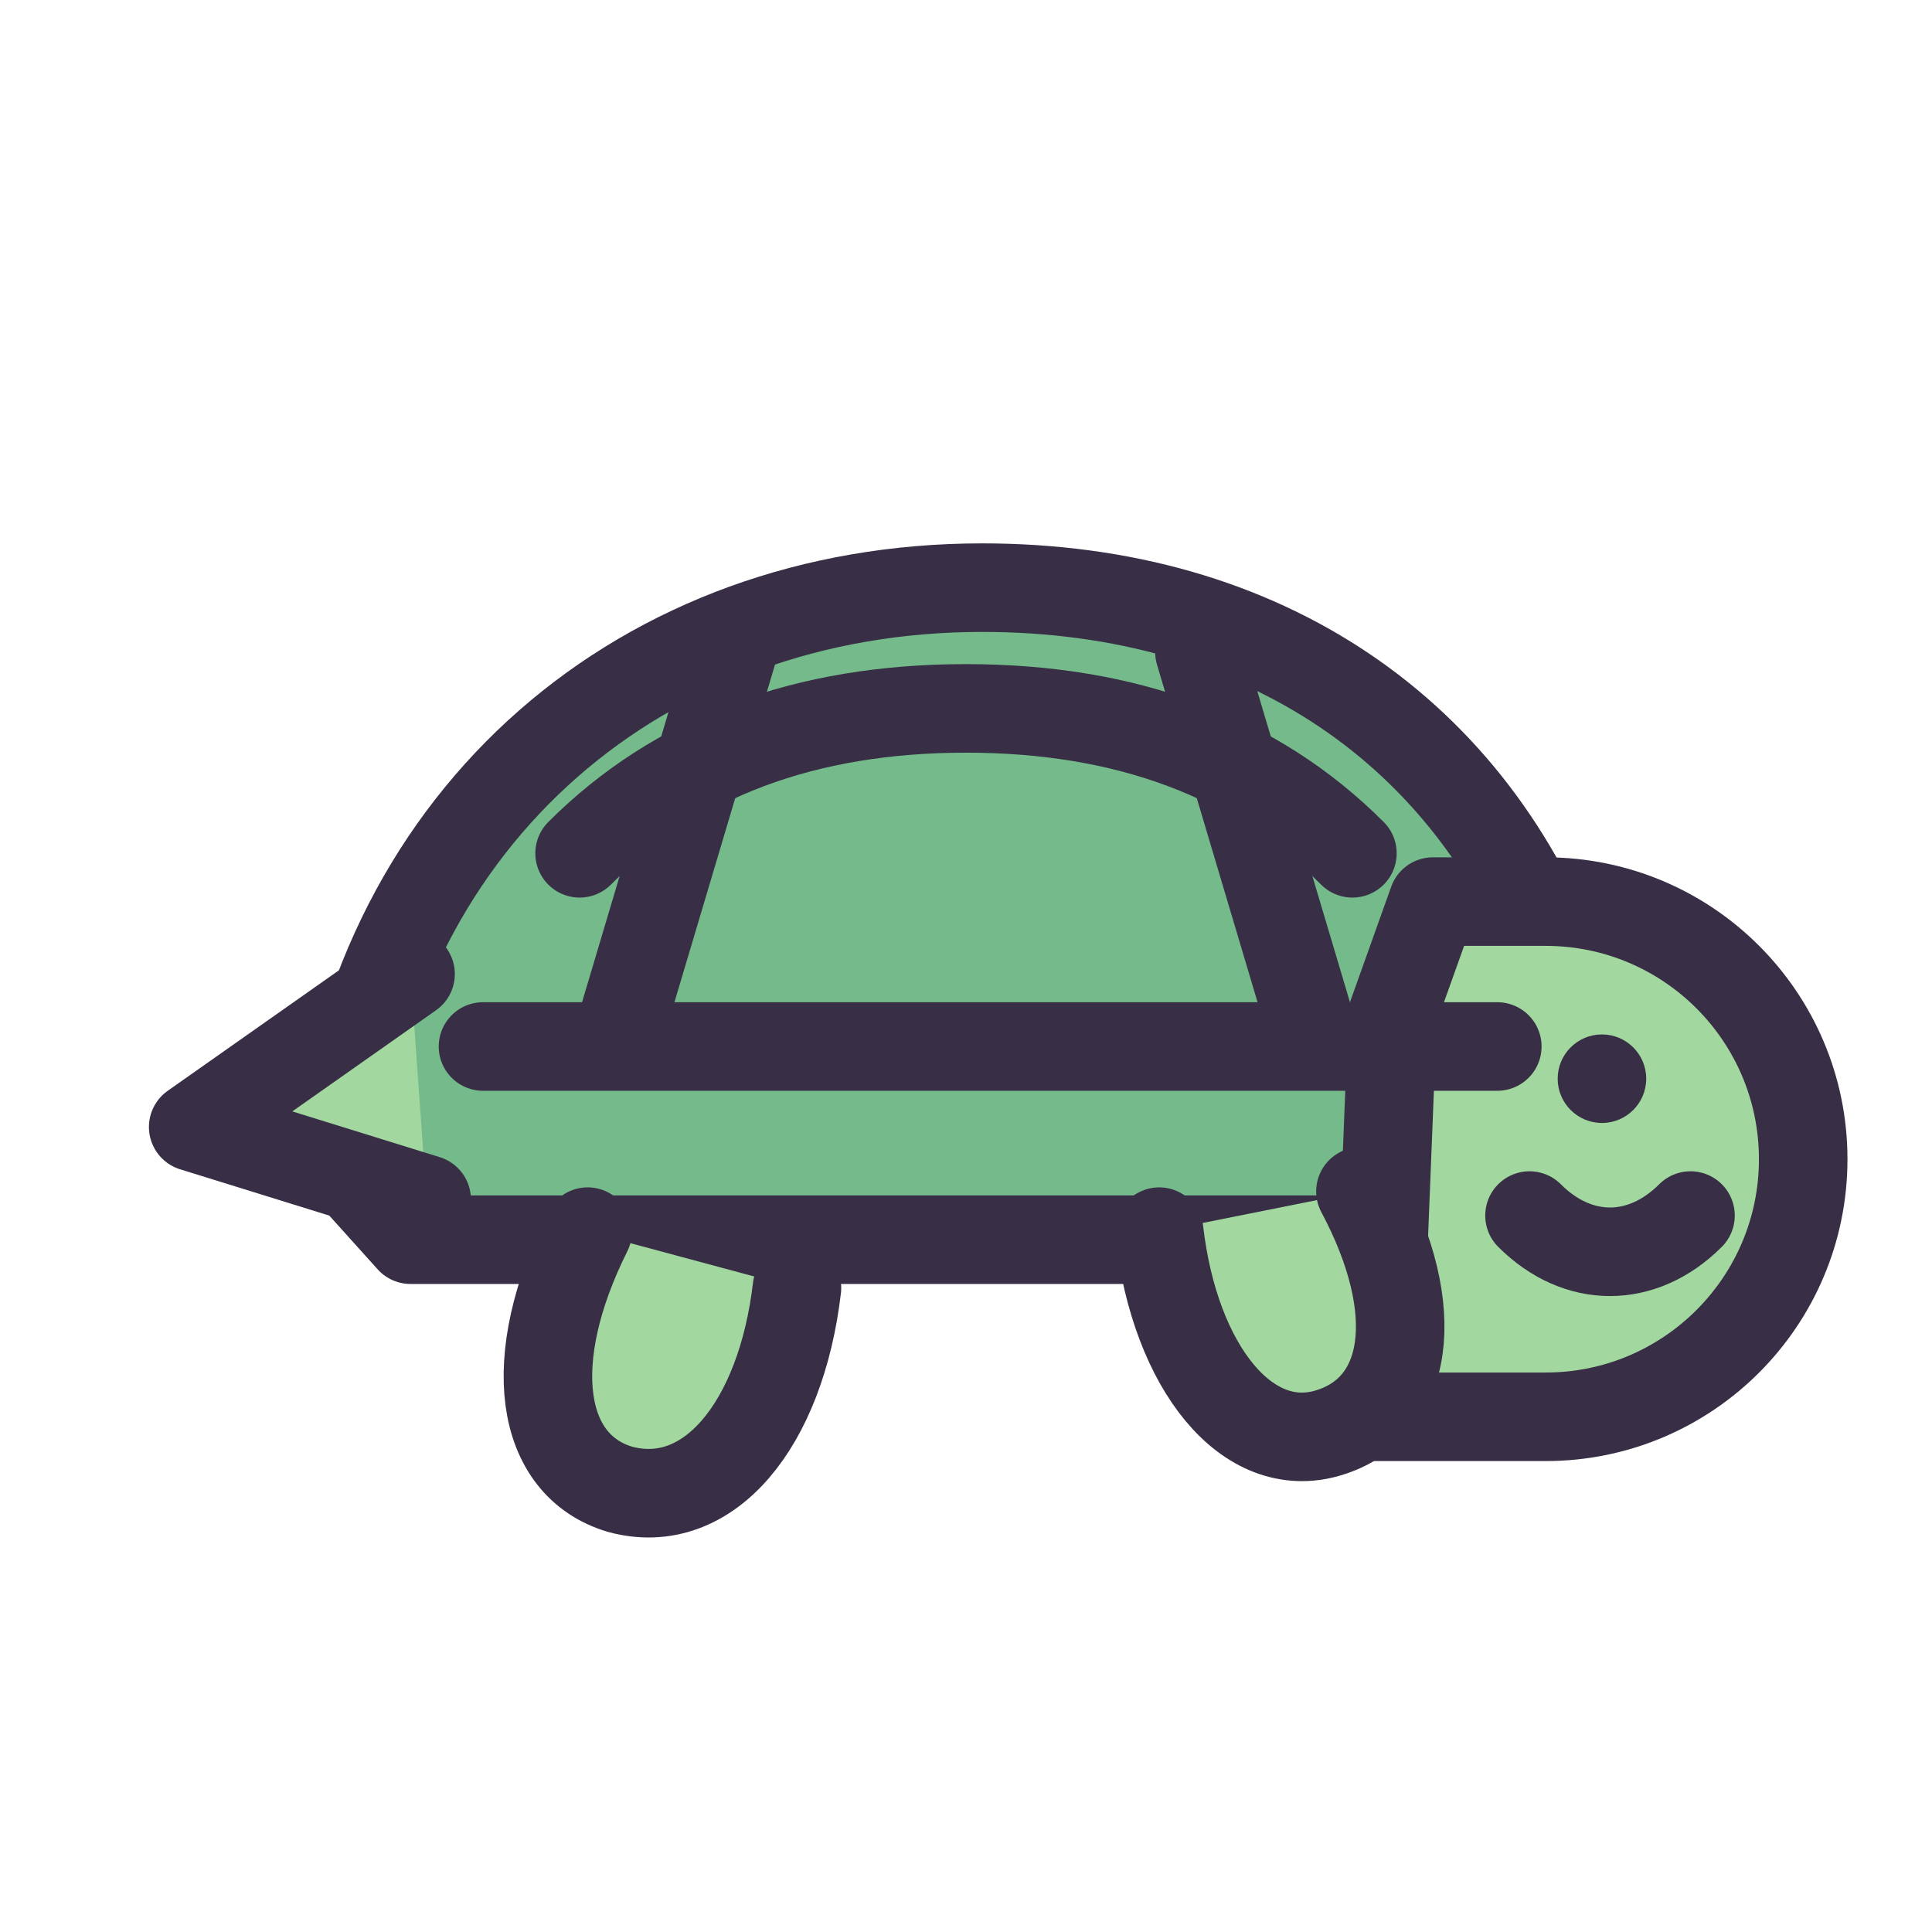
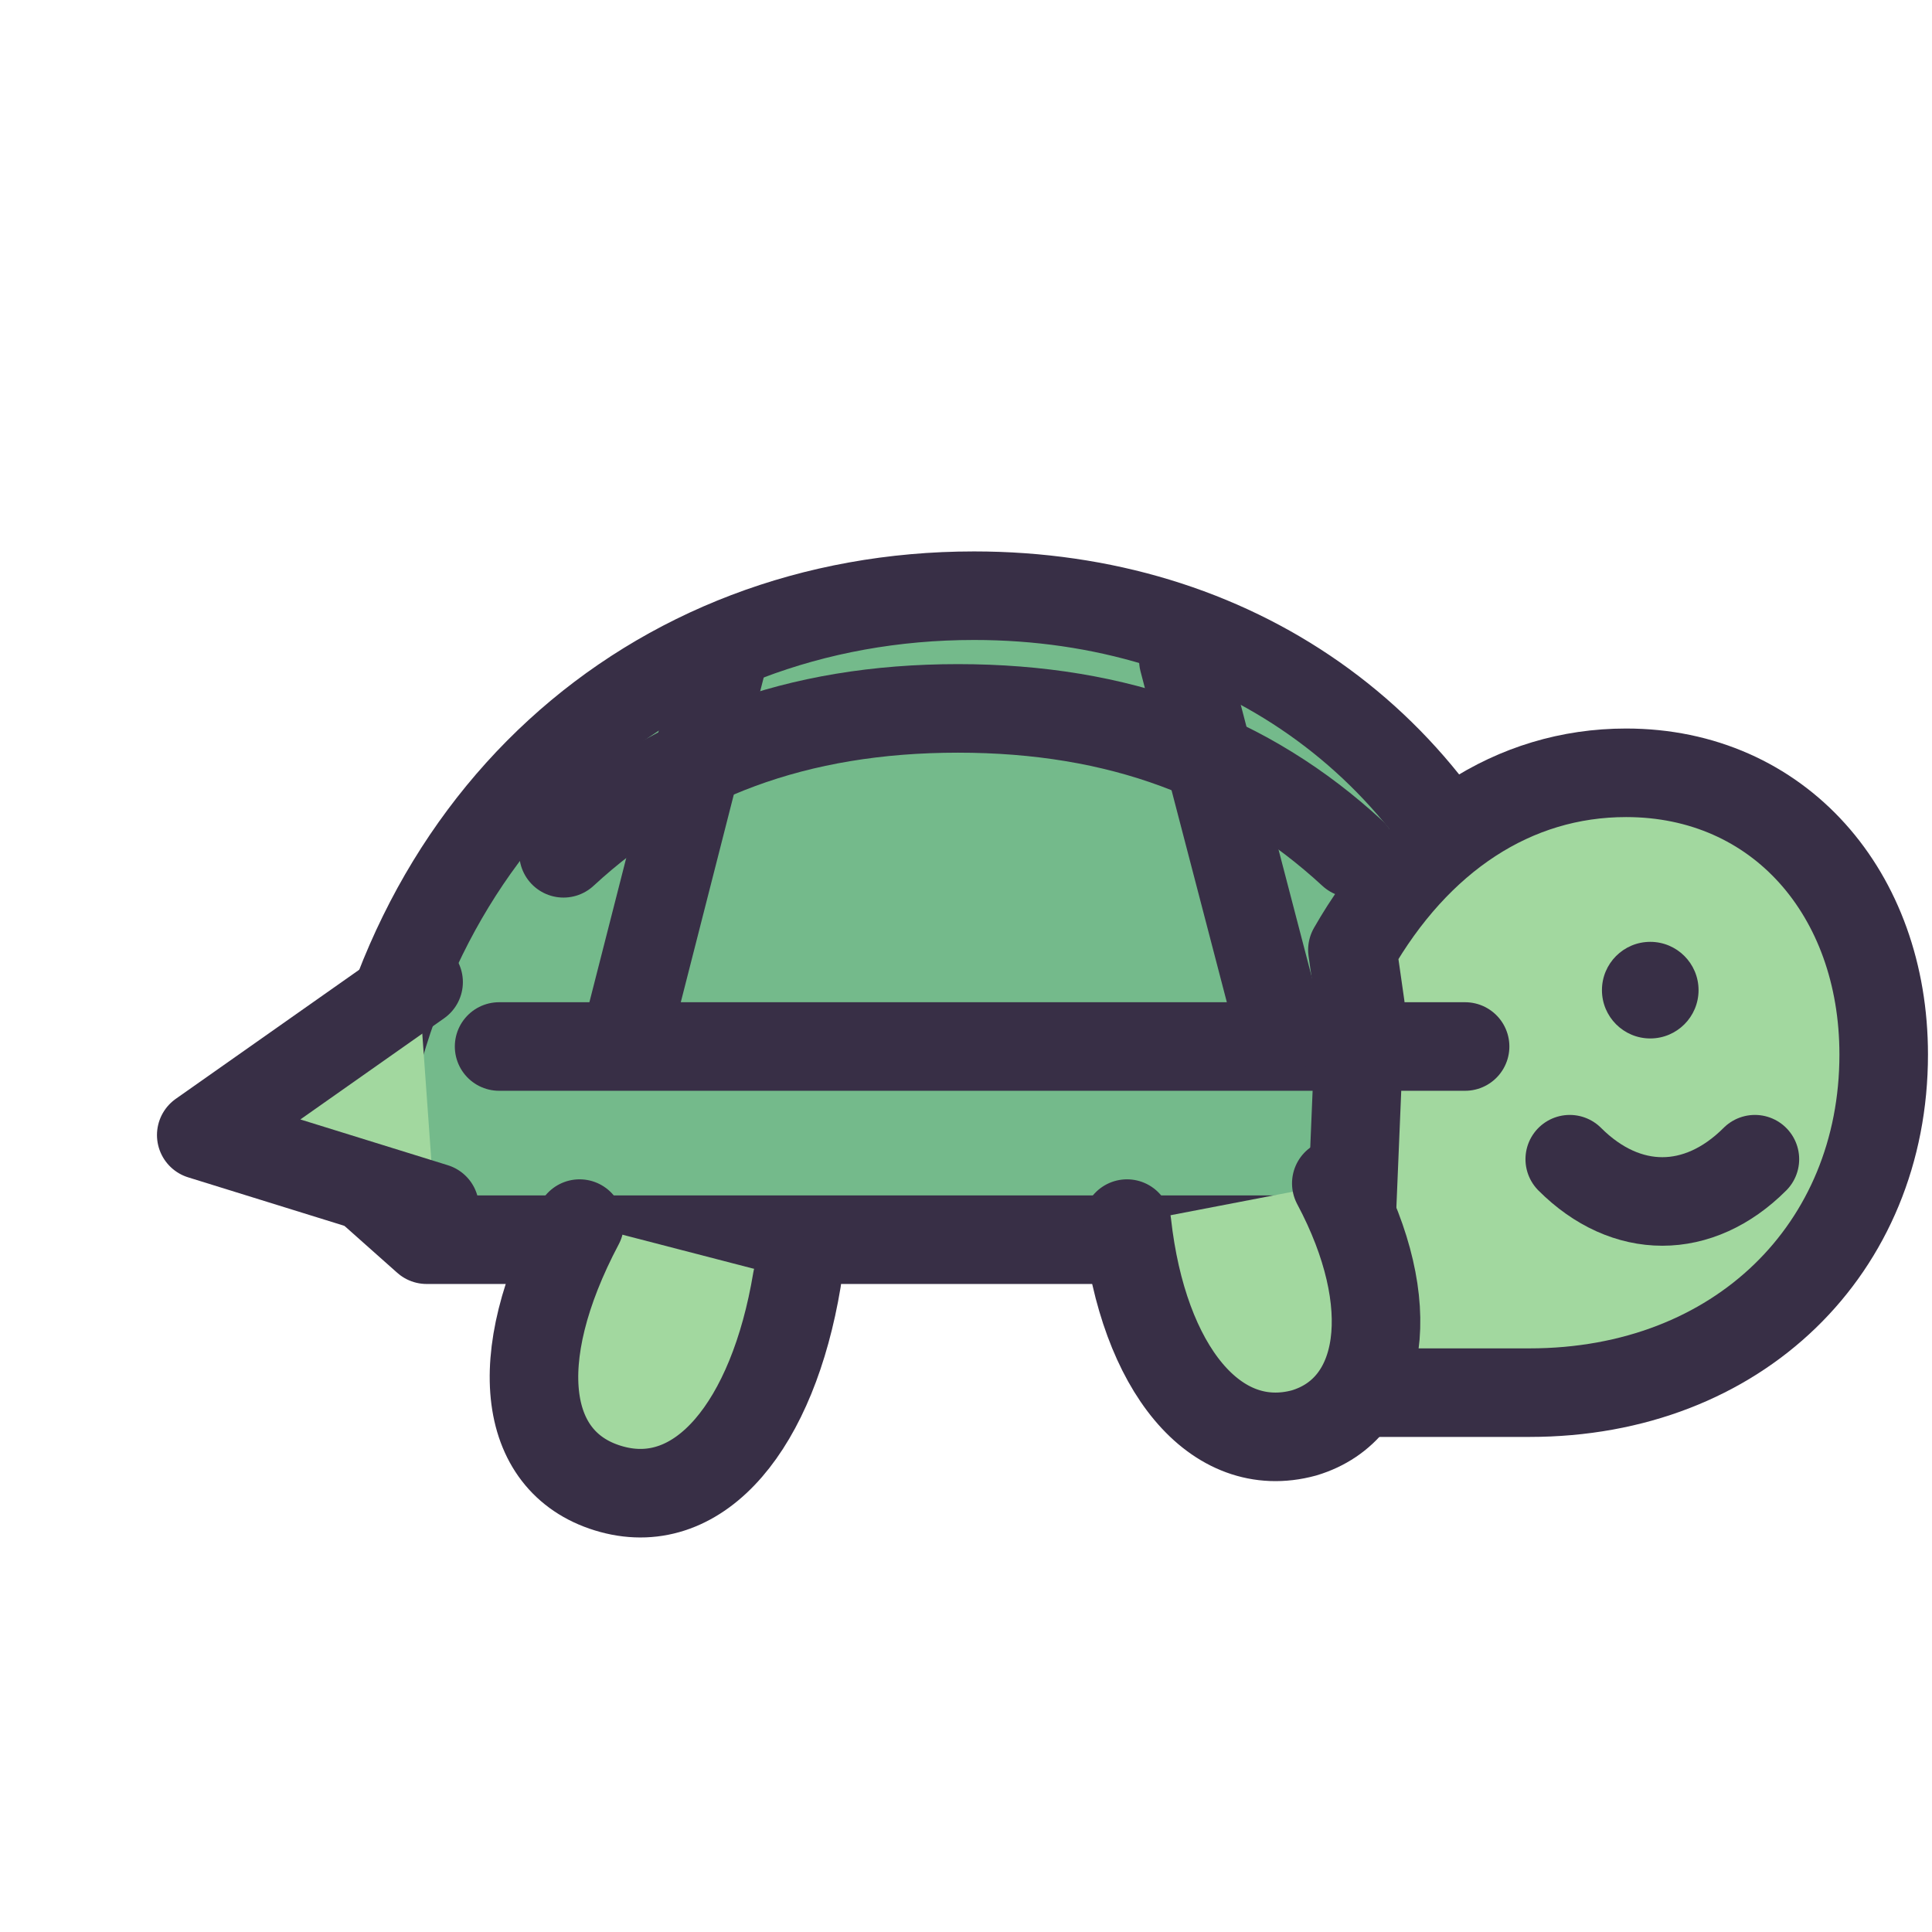
<svg xmlns="http://www.w3.org/2000/svg" width="24" height="24" viewBox="0 0 24 24" fill="none" stroke="#382F46" stroke-width="1.1" stroke-linecap="round" stroke-linejoin="round" role="img" aria-label="Turtle">
-   <path d="M4.2 14.4c.5-4.3 3.8-7.1 8-7.1 3.5 0 6.1 1.8 7.2 4.8v3.3H5.1Z" fill="#74BA8B" />
-   <path d="M5.1 12.1 2.4 14l2.9.9" fill="#A2D89F" />
-   <path d="M17.8 11.2h1.4a3.2 3.2 0 0 1 0 6.4h-2.1l.2-5Z" fill="#A2D89F" />
-   <path d="M7.3 15.3c-.8 1.6-.6 2.9.4 3.2 1.1.3 2-.8 2.2-2.5M14.4 15.3c.2 1.7 1.1 2.8 2.1 2.5 1-.3 1.2-1.5.4-3" fill="#A2D89F" />
-   <path d="M7.2 10.6c1.2-1.2 2.8-1.8 4.8-1.8s3.6.6 4.8 1.8M6 13h12.6" />
-   <path d="M9.1 8.1 7.7 12.8M14.9 8.1l1.4 4.7" />
-   <circle cx="19.9" cy="13.4" r=".55" fill="#382F46" stroke="none" />
-   <path d="M19 15.1c.6.6 1.4.6 2 0" />
+   <path d="M4.4 14.6c.5-4.4 3.7-7.2 7.7-7.2 3.2 0 5.8 1.8 6.8 4.8v3.2H5.3Z" fill="#74BA8B" />
+   <path d="M5.2 12.2 2.5 14.1l2.9.9" fill="#A2D89F" />
+   <path d="M16.8 11.8c.8-1.4 2-2.2 3.4-2.2 1.9 0 3.2 1.5 3.2 3.5 0 2.4-1.8 4.2-4.4 4.2h-2.3l.2-4.8Z" fill="#A2D89F" />
+   <path d="M7.2 15.2c-.9 1.7-.7 3 .4 3.3 1.1.3 2-.8 2.3-2.6M14 15.2c.2 1.8 1.1 2.9 2.2 2.6 1-.3 1.2-1.6.4-3.1" fill="#A2D89F" />
+   <path d="M7 10.6c1.3-1.2 2.9-1.8 4.9-1.8s3.6.6 4.9 1.8M6.2 13h12" />
+   <path d="M9 8.1 7.8 12.8M14.7 8.2l1.2 4.6" />
+   <circle cx="20.5" cy="12.3" r=".6" fill="#382F46" stroke="none" />
+   <path d="M19.5 14.4c.7.7 1.6.7 2.3 0" />
</svg>
